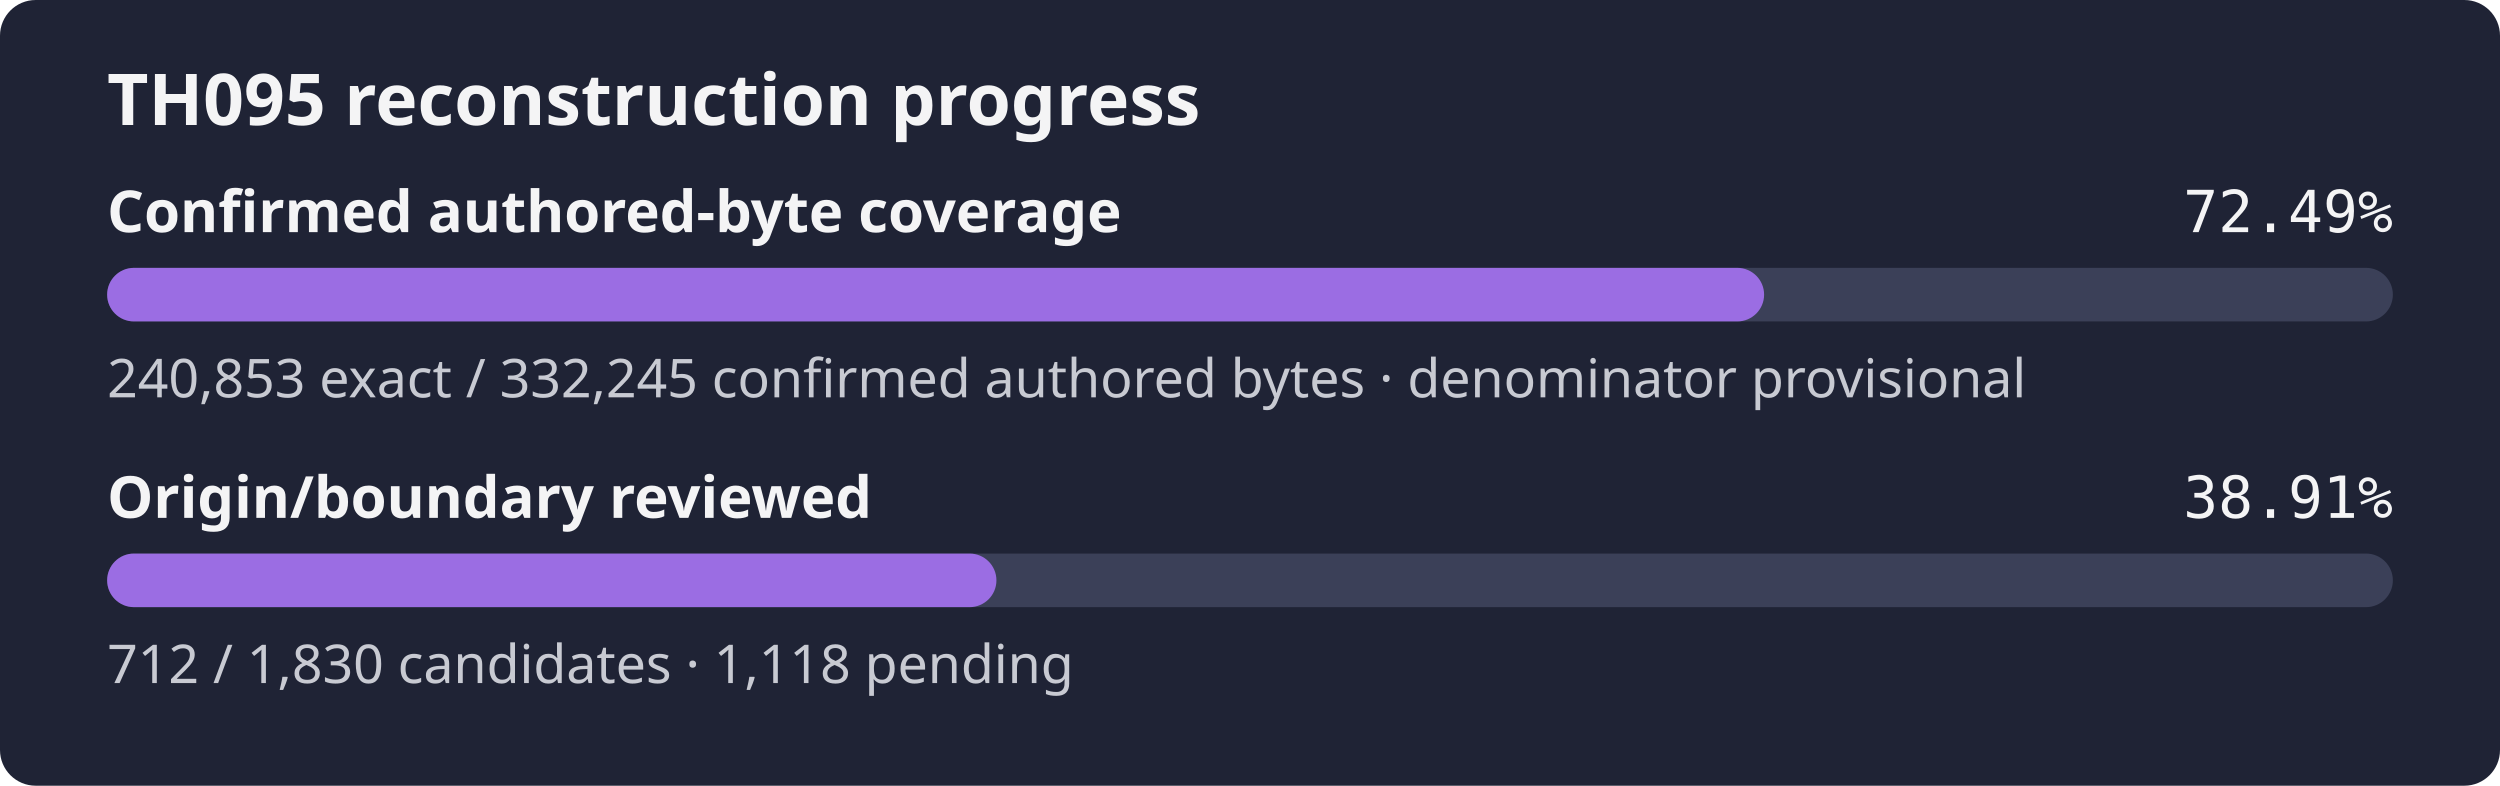
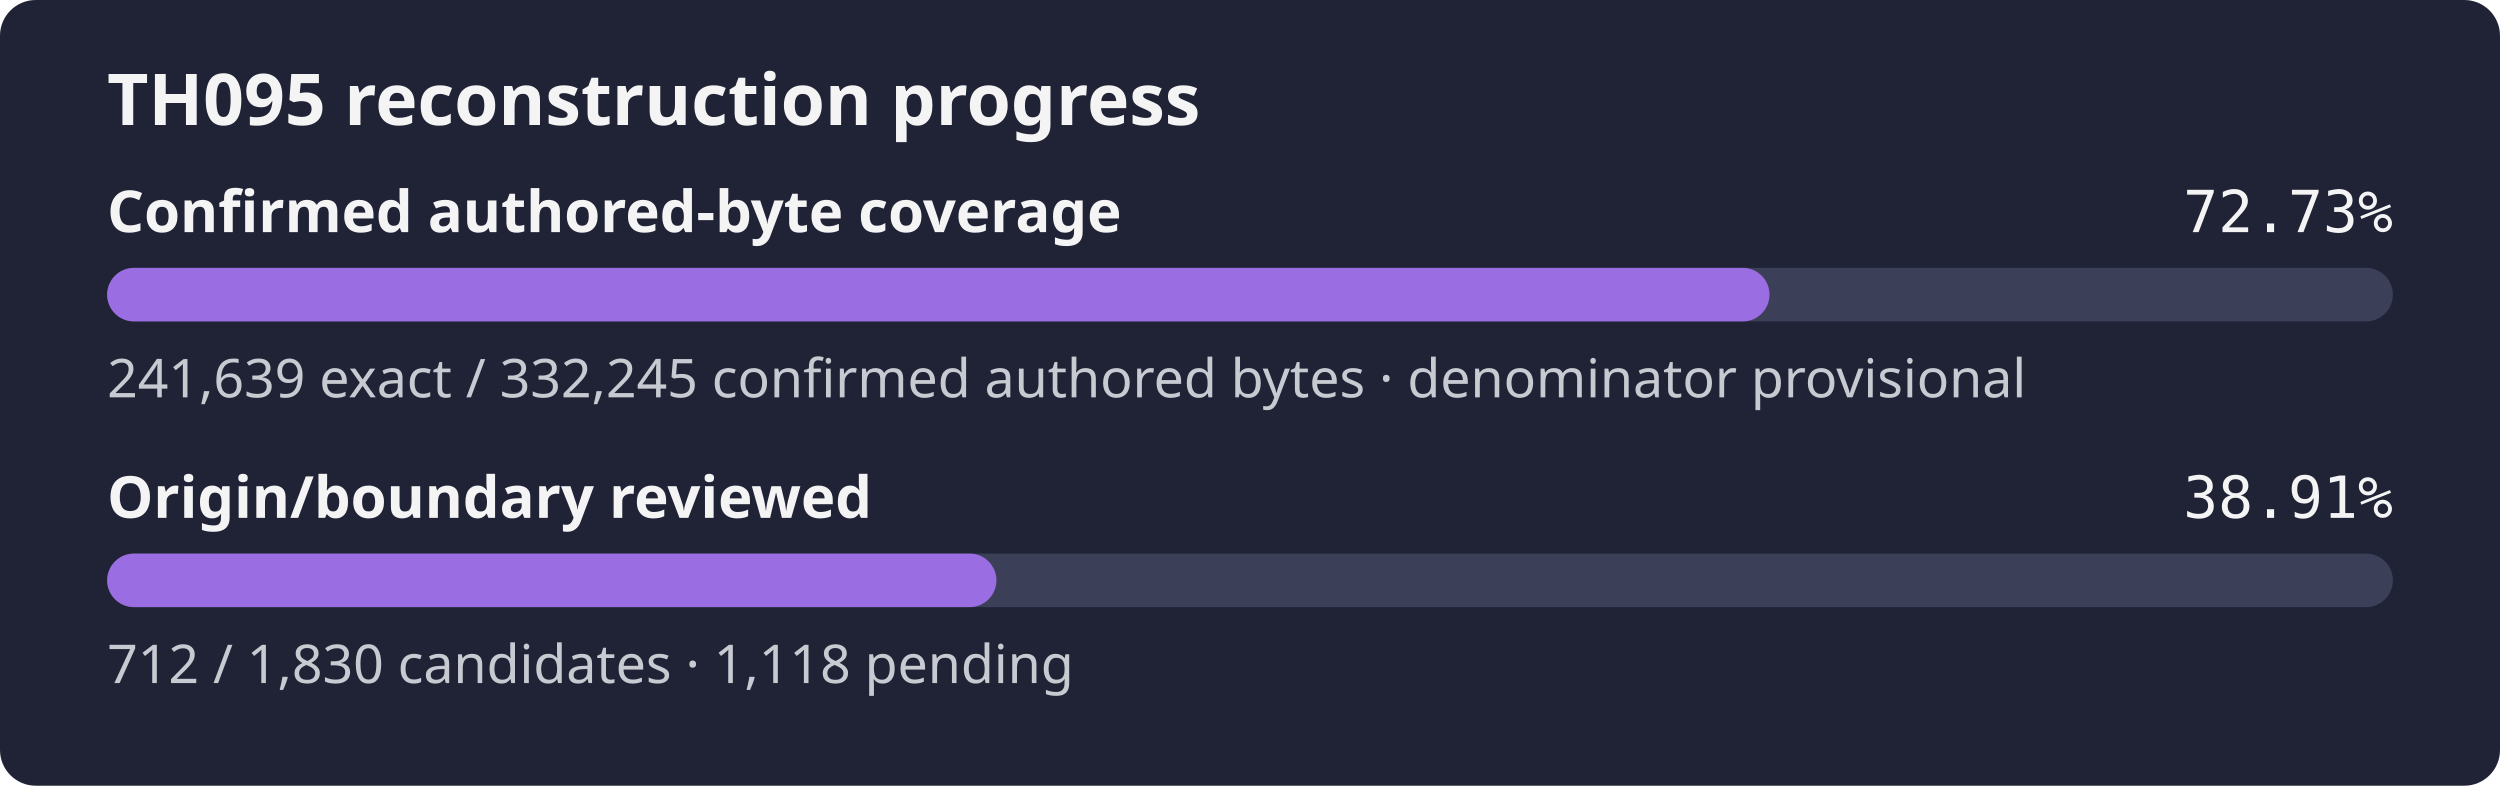
- <svg xmlns="http://www.w3.org/2000/svg" width="560" height="176" role="img" aria-label="TH095 reconstruction progress: 72.49% of the confirmed authored-byte set is exact, origin review 38.91%">
+ <svg xmlns="http://www.w3.org/2000/svg" width="560" height="176" role="img" aria-label="TH095 reconstruction progress: 72.73% of the confirmed authored-byte set is exact, origin review 38.91%">
  <rect width="560" height="176" rx="8" fill="#1f2335" />
  <text x="24" y="28" fill="#f4f4f5" font-family="sans-serif" font-size="16" font-weight="600">TH095 reconstruction progress</text>
  <text x="24" y="52" fill="#f4f4f5" font-family="sans-serif" font-size="13" font-weight="600">Confirmed authored-byte coverage</text>
-   <text x="536" y="52" fill="#f4f4f5" text-anchor="end" font-family="monospace" font-size="13">72.49%</text>
+   <text x="536" y="52" fill="#f4f4f5" text-anchor="end" font-family="monospace" font-size="13">72.73%</text>
  <rect x="24" y="60" width="512" height="12" rx="6" fill="#3b4058" />
-   <rect x="24" y="60" width="371.16" height="12" rx="6" fill="#9b6de3" />
-   <text x="24" y="89" fill="#c8cad2" font-family="sans-serif" font-size="12">240,853 exact / 332,245 confirmed authored bytes · denominator provisional</text>
+   <rect x="24" y="60" width="372.37" height="12" rx="6" fill="#9b6de3" />
+   <text x="24" y="89" fill="#c8cad2" font-family="sans-serif" font-size="12">241,639 exact / 332,245 confirmed authored bytes · denominator provisional</text>
  <text x="24" y="116" fill="#f4f4f5" font-family="sans-serif" font-size="13" font-weight="600">Origin/boundary reviewed</text>
  <text x="536" y="116" fill="#f4f4f5" text-anchor="end" font-family="monospace" font-size="13">38.91%</text>
  <rect x="24" y="124" width="512" height="12" rx="6" fill="#3b4058" />
  <rect x="24" y="124" width="199.20" height="12" rx="6" fill="#9b6de3" />
  <text x="24" y="153" fill="#c8cad2" font-family="sans-serif" font-size="12">712 / 1,830 candidates · 1,118 pending</text>
</svg>
